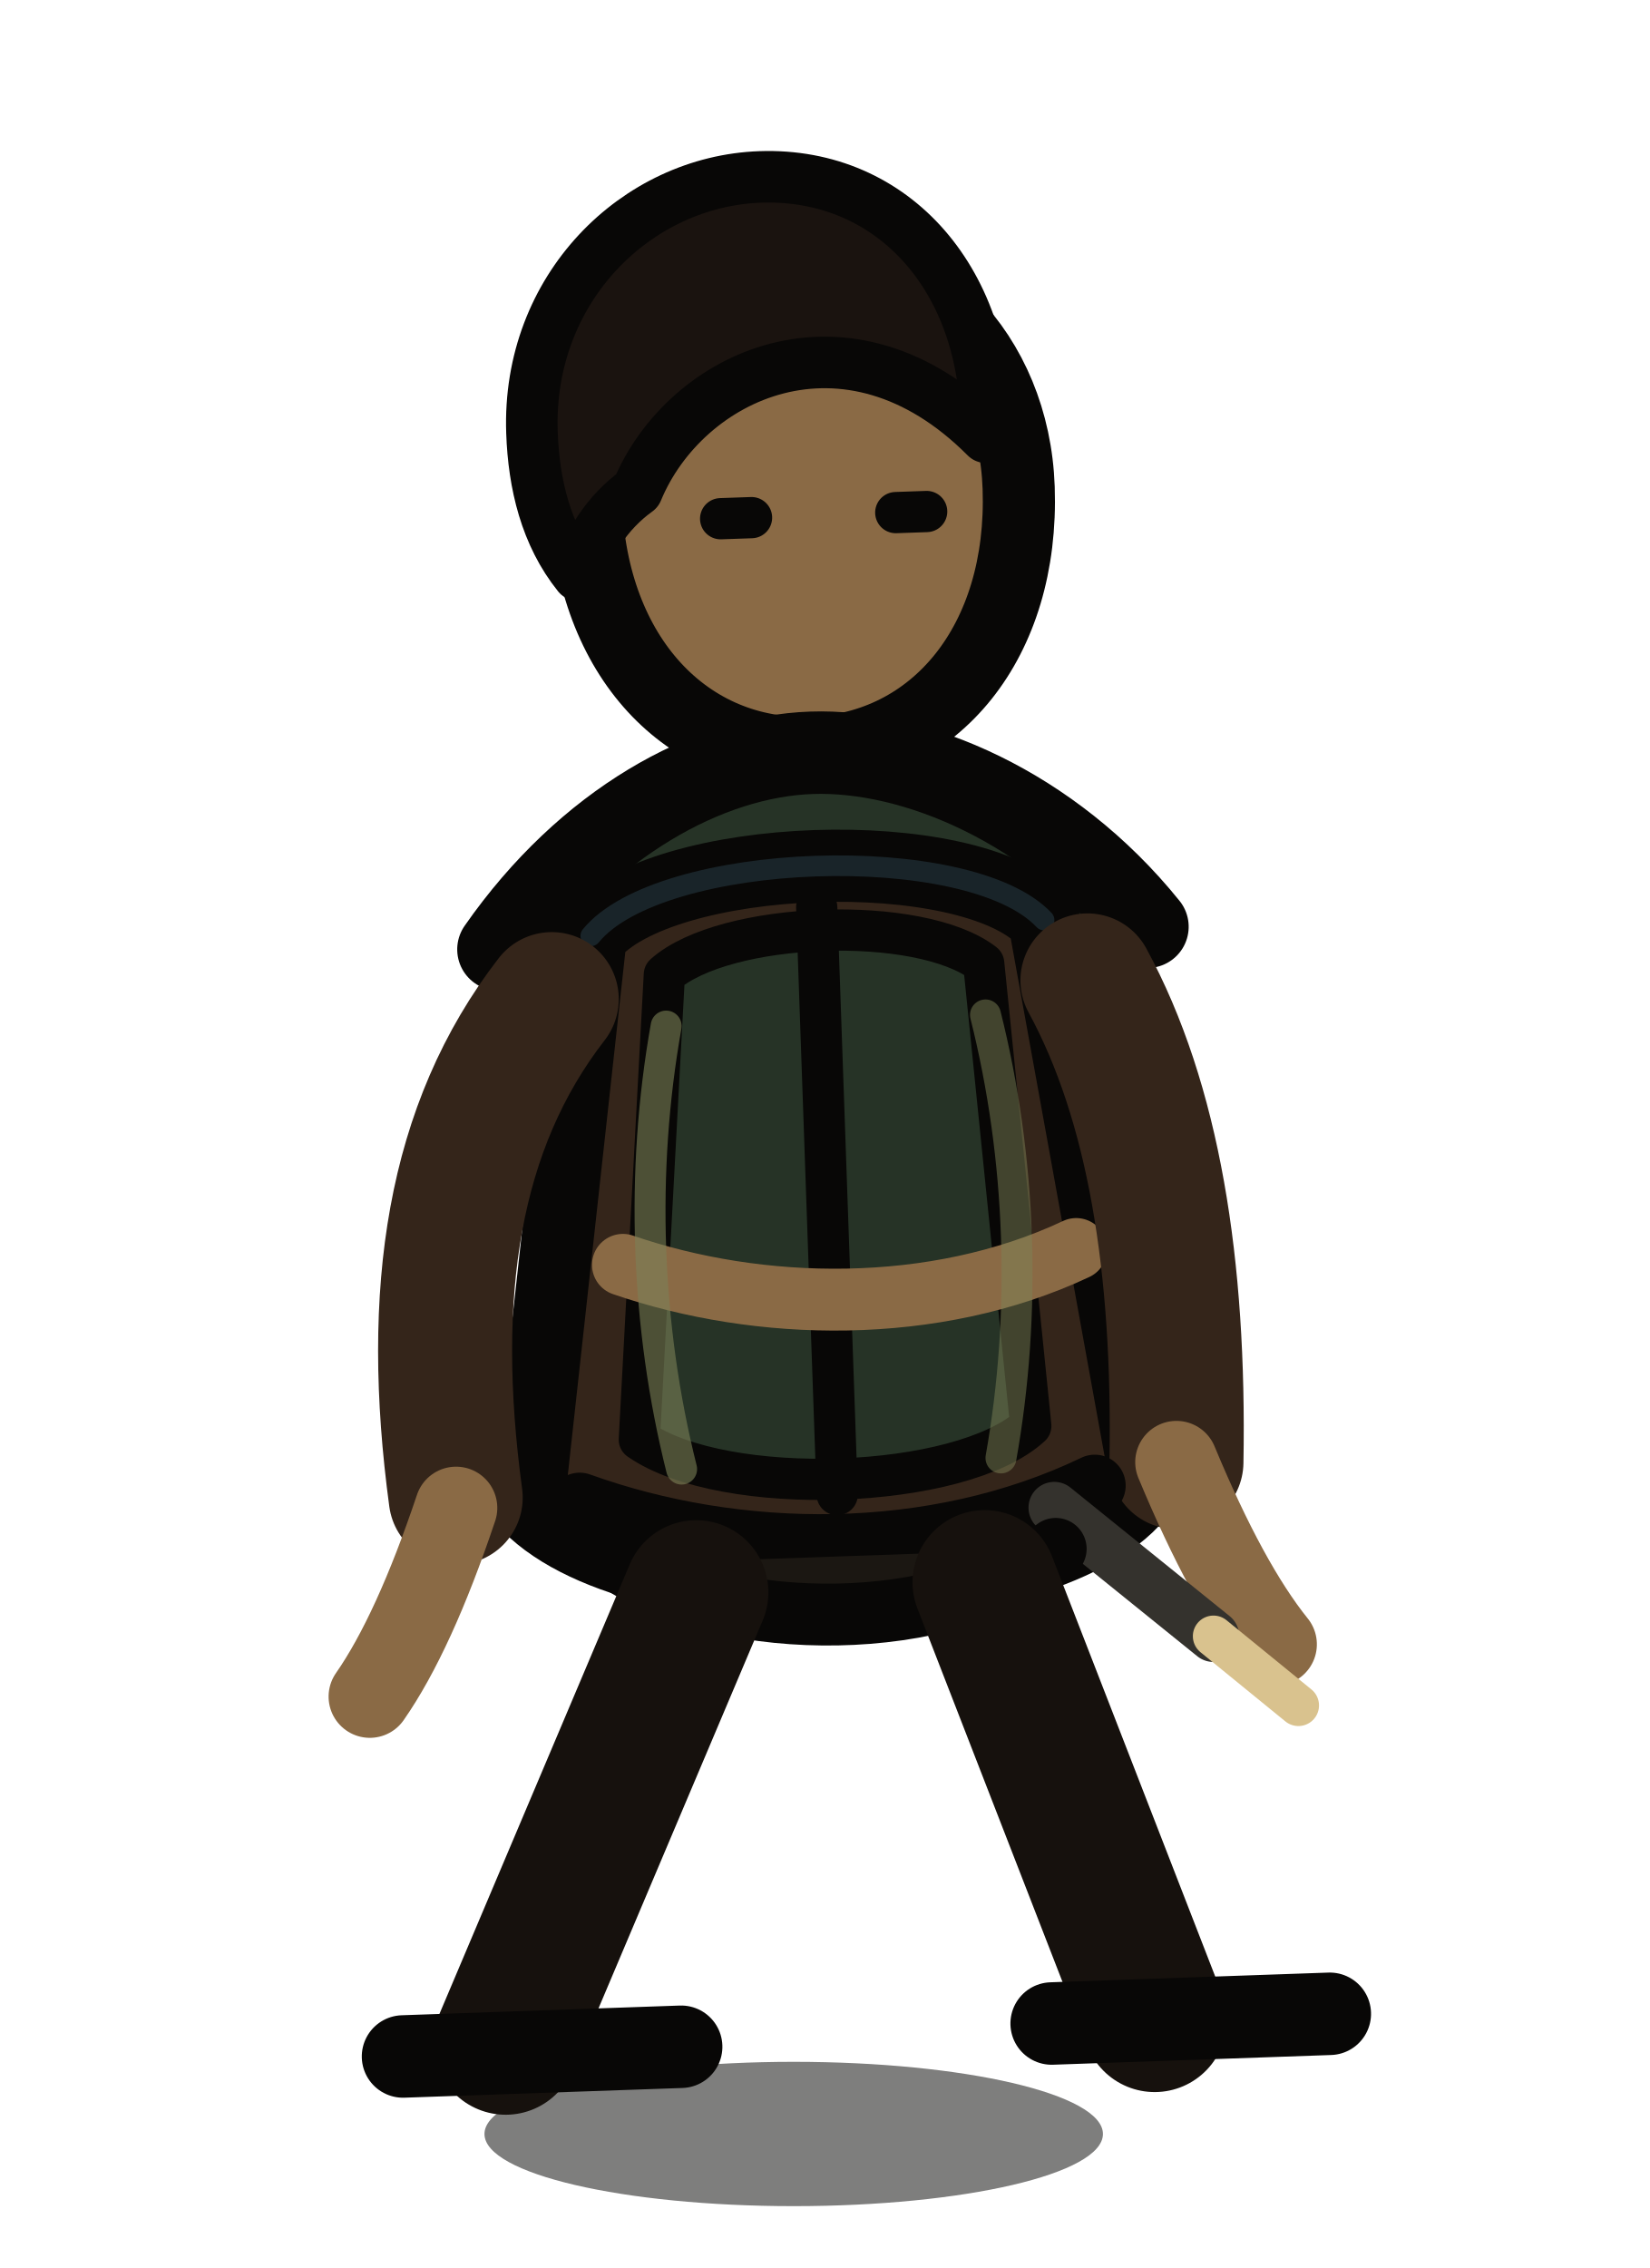
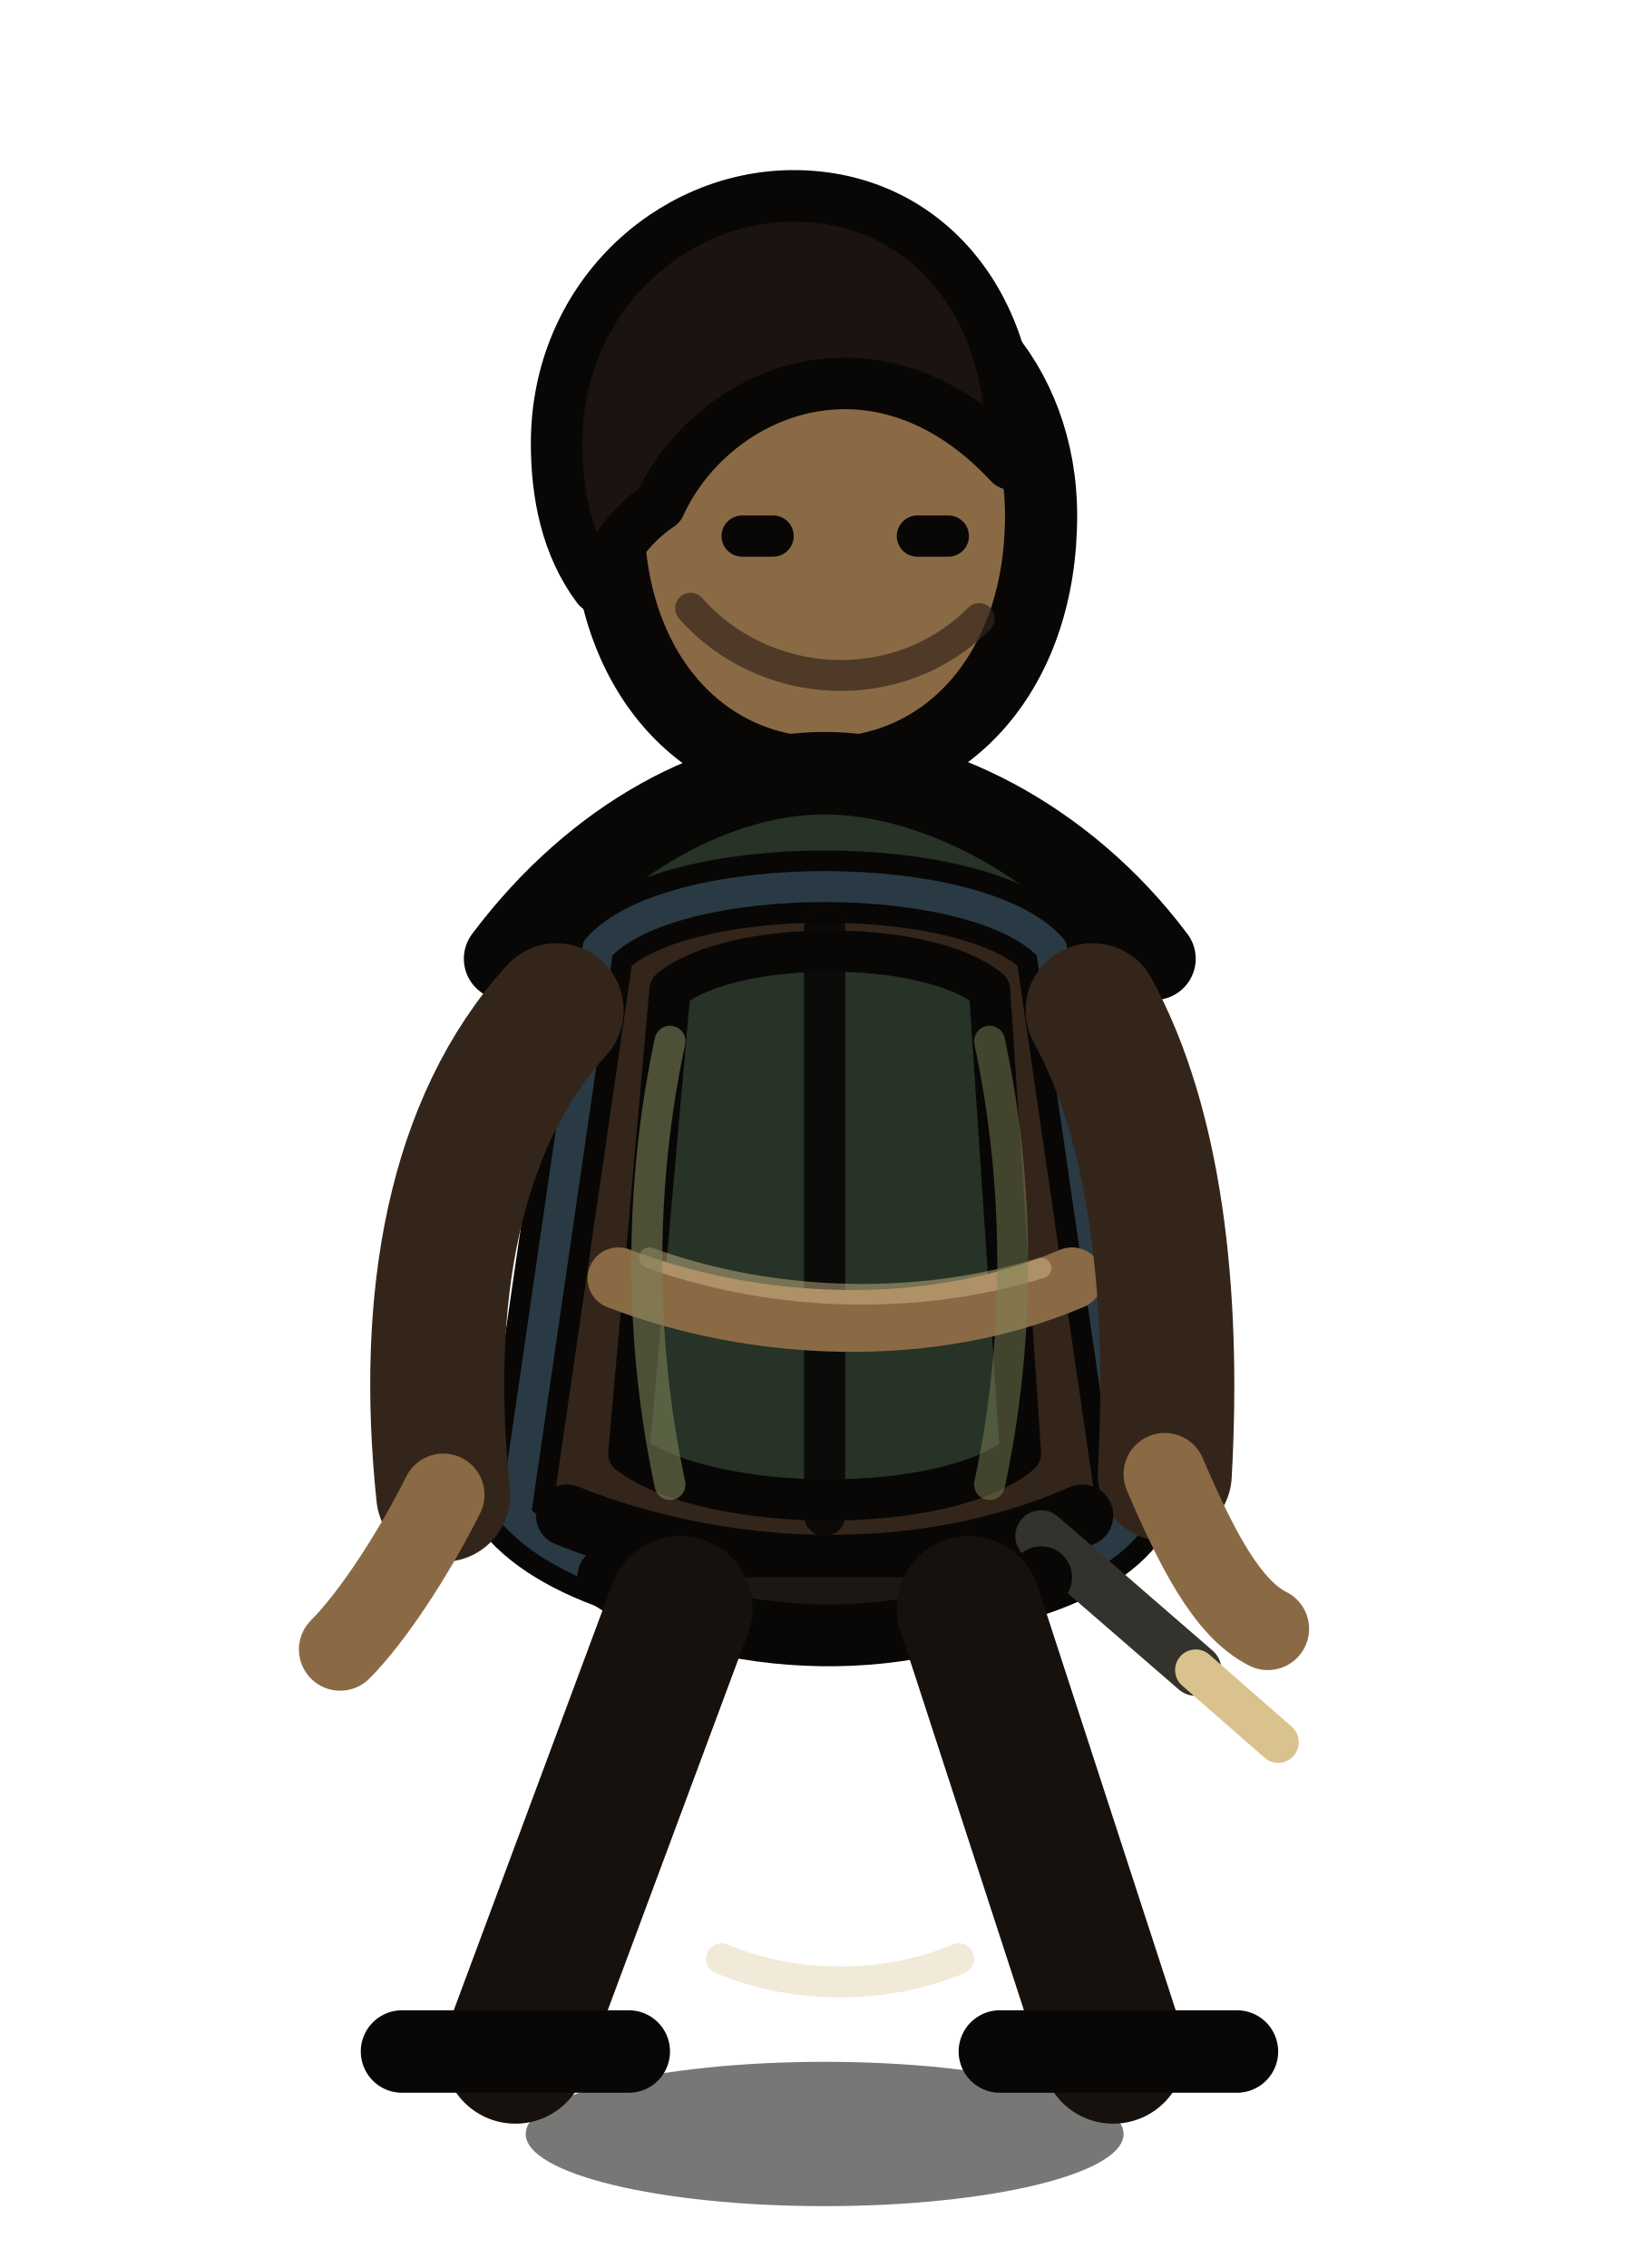
<svg xmlns="http://www.w3.org/2000/svg" width="160" height="220" viewBox="0 0 160 220">
-   <ellipse cx="77" cy="207" rx="30" ry="7" fill="#080706" opacity="0.52" />
-   <g stroke="#080706" stroke-linecap="round" stroke-linejoin="round" transform="rotate(-2 80 110)">
-     <path d="M80 25c-12 0-21 10-21 23 0 15 9 25 21 25s21-10 21-25c0-13-9-23-21-23z" fill="#8a6a45" stroke-width="7" />
-     <path d="M64 47c5-11 21-18 34-4 1-15-8-26-21-26-12 0-23 10-23 24 0 5 1 10 4 14 1-3 3-6 6-8z" fill="#1a130f" stroke-width="5" />
-     <path d="M72 50h3m14 0h3" stroke-width="4" />
-     <path d="M72 71v12h16V71" fill="#8a6a45" stroke-width="5" />
-     <path d="M49 91c9-12 21-18 31-18s23 6 32 18" fill="#263326" stroke-width="8" />
-     <path d="M58 90c7-8 37-8 44 0l8 55c-8 12-49 12-60 0z" fill="#34251a" stroke-width="7" />
-     <path d="M58 90c7-8 37-8 44 0" fill="none" stroke="#3a5a6a" stroke-width="2" opacity="0.35" />
-     <path d="M65 94c6-5 25-5 31 0l3 45c-7 6-30 6-38 0z" fill="#263326" stroke-width="4" />
-     <path d="M80 88v57" fill="none" stroke-width="4" />
-     <path d="M60 122c13 5 30 6 44 0" fill="none" stroke="#8a6a45" stroke-width="6" />
-     <path d="M54 96c-10 12-13 28-11 48" fill="none" stroke="#34251a" stroke-width="13" />
-     <path d="M43 145c-3 8-6 14-9 18" fill="none" stroke="#8a6a45" stroke-width="8" />
-     <path d="M106 96c6 12 8 28 7 47" fill="none" stroke="#34251a" stroke-width="13" />
-     <path d="M113 143c3 8 6 14 9 18" fill="none" stroke="#8a6a45" stroke-width="8" />
-     <path d="M55 145c15 6 34 7 50 0" fill="none" stroke-width="6" />
-     <path d="M101 147l15 13" fill="none" stroke="#34322d" stroke-width="5" />
-     <path d="M116 160l8 7" fill="none" stroke="#d9c28e" stroke-width="4" />
-     <path d="M59 151c10 7 31 8 42 0" fill="#1b1712" stroke-width="6" />
-     <path d="M66 154l-20 43" fill="none" stroke="#16110d" stroke-width="14" />
-     <path d="M94 154l15 43" fill="none" stroke="#16110d" stroke-width="14" />
-     <path d="M36 198h27" stroke-width="8" />
-     <path d="M99 197h27" stroke-width="8" />
-     <path d="M65 99c-3 14-3 29 0 43" fill="none" stroke="#7b8156" stroke-width="3" opacity="0.6" />
-     <path d="M96 99c3 14 3 29 0 43" fill="none" stroke="#7b8156" stroke-width="3" opacity="0.5" />
+   <g id="grounded-shadow">
+     <ellipse cx="80" cy="207" rx="29" ry="7" fill="#080706" opacity="0.55" />
+   </g>
+   <g id="human-survivor" stroke="#080706" stroke-linecap="round" stroke-linejoin="round">
+     <path d="M80 27c-12 0-21 10-21 23 0 15 9 25 21 25s21-10 21-25c0-13-9-23-21-23z" fill="#8a6a45" stroke-width="7" />
+     <path d="M64 49c5-11 21-18 34-4 1-15-8-26-21-26-12 0-23 10-23 24 0 5 1 10 4 14 1-3 3-6 6-8z" fill="#1a130f" stroke-width="5" />
+     <path d="M67 59c7 8 20 9 28 1" fill="none" stroke="#34251a" stroke-width="3" opacity="0.7" />
+     <path d="M72 52h3m14 0h3" fill="none" stroke="#080706" stroke-width="4" />
+     <path d="M72 73v12h16V73" fill="#8a6a45" stroke-width="5" />
+     <path d="M49 93c9-12 21-18 31-18s23 6 32 18" fill="#263326" stroke-width="8" />
+     <path d="M58 92c7-8 37-8 44 0l8 55c-8 12-49 12-60 0z" fill="#34251a" stroke-width="7" />
+     <path d="M58 92c7-8 37-8 44 0l8 55c-8 12-49 12-60 0z" fill="none" stroke="#4a6e82" stroke-width="3" opacity="0.5" />
+     <path d="M65 96c6-5 25-5 31 0l3 45c-7 6-30 6-38 0z" fill="#263326" stroke-width="4" />
+     <path d="M80 90v57" fill="none" stroke="#080706" stroke-width="4" opacity="0.9" />
+     <path d="M60 124c13 5 30 6 44 0" fill="none" stroke="#8a6a45" stroke-width="6" />
+     <path d="M63 122c11 4 25 5 38 1" fill="none" stroke="#d9c28e" stroke-width="2" opacity="0.45" />
+     <path d="M54 98c-10 11-13 28-11 47" fill="none" stroke="#34251a" stroke-width="13" />
+     <path d="M43 145c-3 6-7 12-10 15" fill="none" stroke="#8a6a45" stroke-width="8" />
+     <path d="M106 98c6 11 8 27 7 45" fill="none" stroke="#34251a" stroke-width="13" />
+     <path d="M113 143c3 7 6 13 10 15" fill="none" stroke="#8a6a45" stroke-width="8" />
+     <path d="M55 147c15 6 34 7 50 0" fill="none" stroke="#080706" stroke-width="6" />
+     <path d="M101 149l15 13" fill="none" stroke="#34322d" stroke-width="5" />
+     <path d="M116 162l8 7" fill="none" stroke="#d9c28e" stroke-width="4" />
+     <path d="M59 153c10 7 31 8 42 0" fill="#1b1712" stroke-width="6" />
+     <path d="M66 156l-16 43" fill="none" stroke="#16110d" stroke-width="14" />
+     <path d="M94 156l14 43" fill="none" stroke="#16110d" stroke-width="14" />
+     <path d="M39 199h22" stroke="#080706" stroke-width="8" />
+     <path d="M97 199h23" stroke="#080706" stroke-width="8" />
+     <path d="M65 101c-3 14-3 29 0 43" fill="none" stroke="#7b8156" stroke-width="3" opacity="0.6" />
+     <path d="M96 101c3 14 3 29 0 43" fill="none" stroke="#7b8156" stroke-width="3" opacity="0.5" />
+     <path d="M70 190c7 3 16 3 23 0" fill="none" stroke="#d9c28e" stroke-width="3" opacity="0.35" />
  </g>
</svg>
